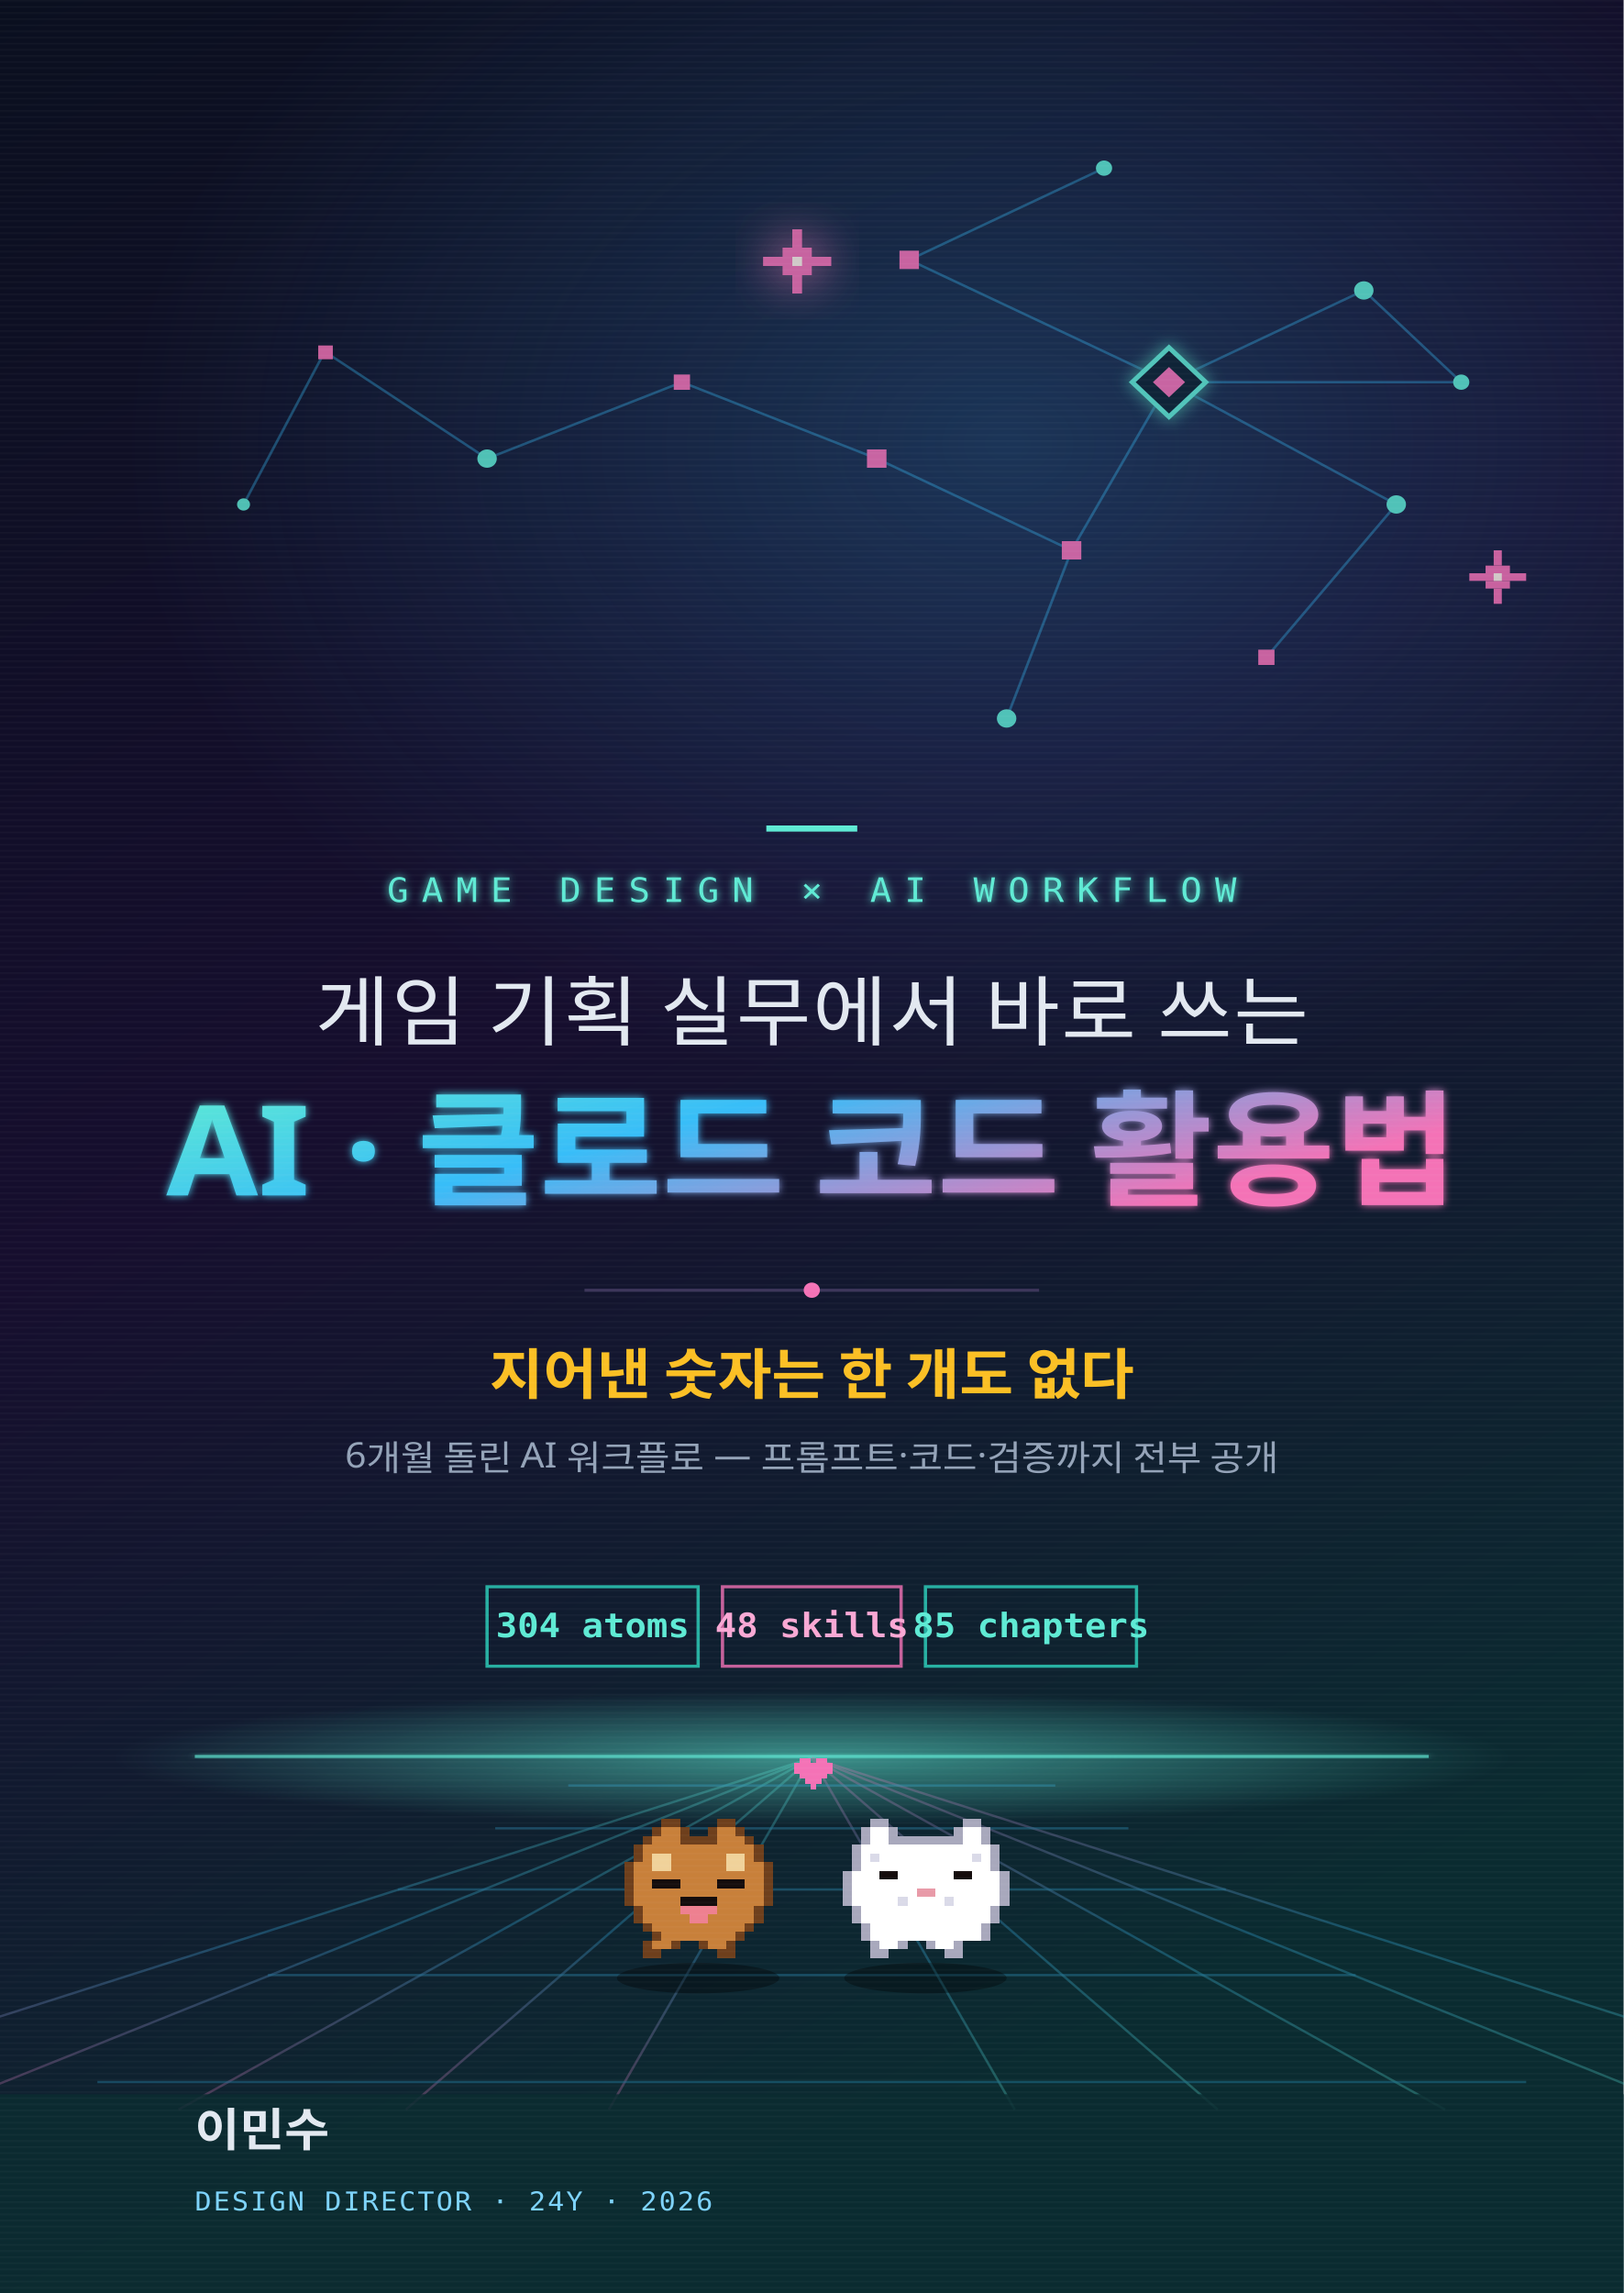
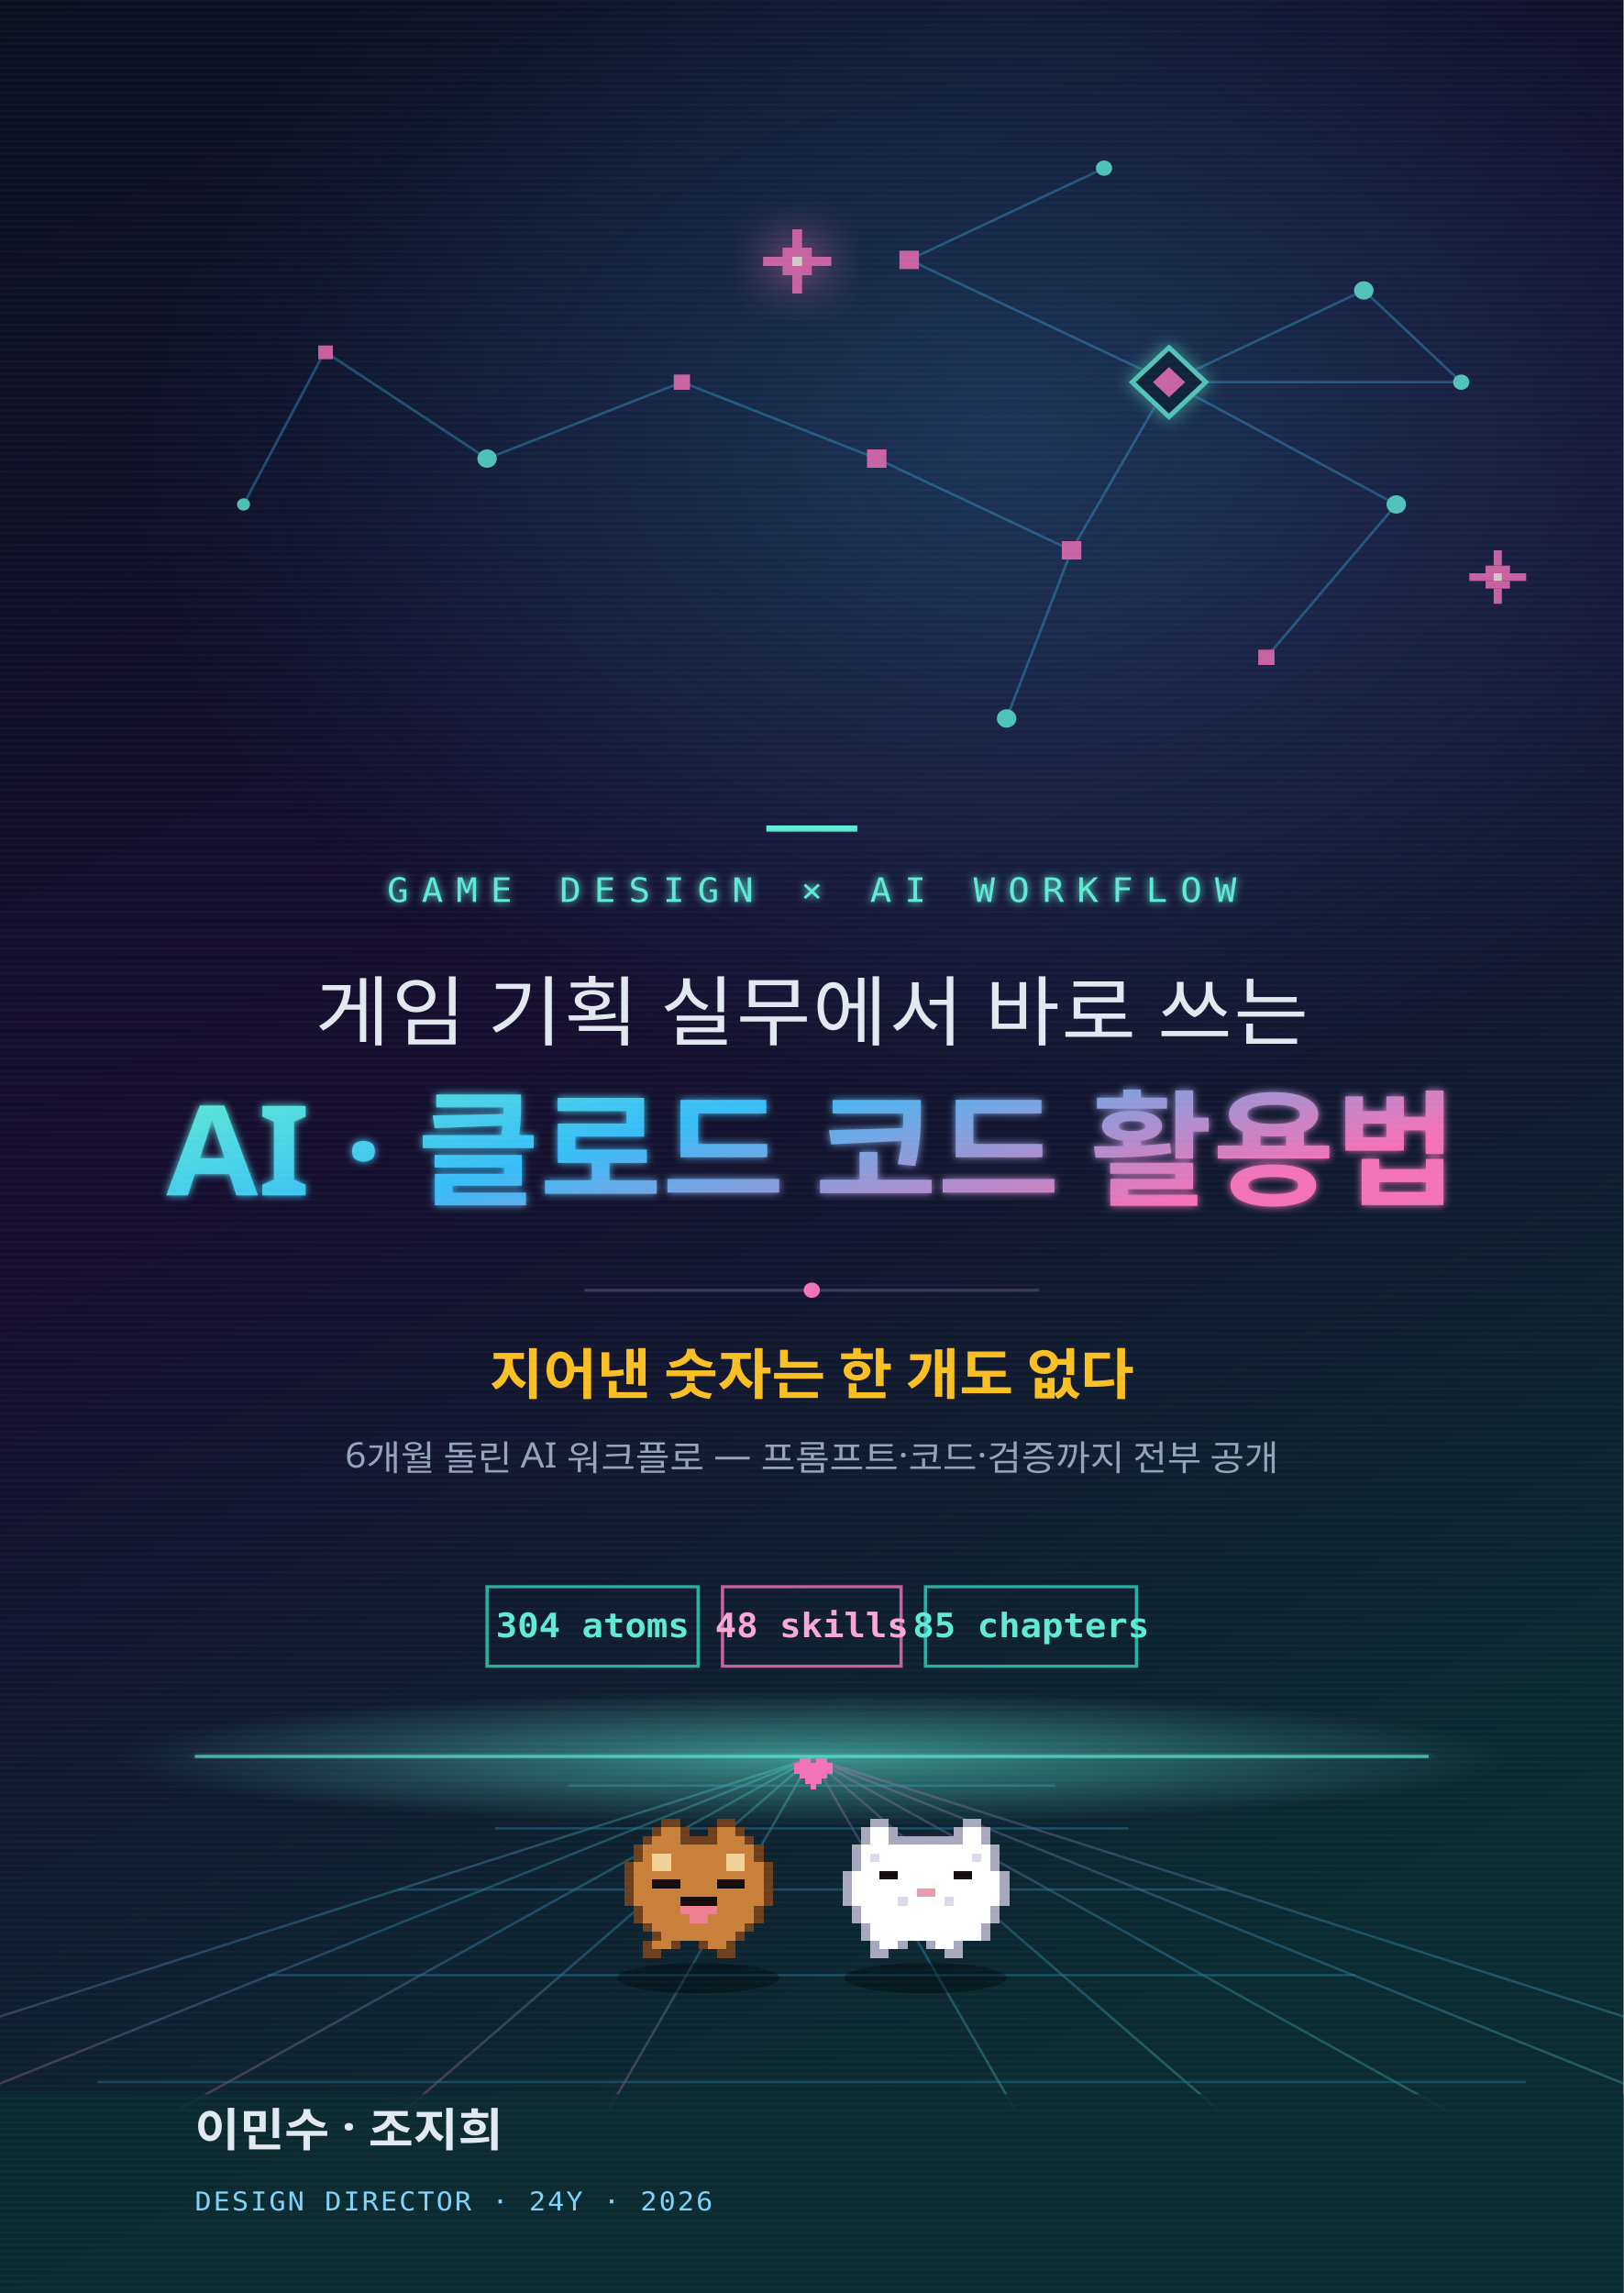
<svg xmlns="http://www.w3.org/2000/svg" viewBox="0 0 1000 1412" width="1000" height="1412" font-family="'Noto Sans KR','Malgun Gothic',sans-serif">
  <defs>
    <linearGradient id="rBg" x1="0" y1="0" x2="0.35" y2="1">
      <stop offset="0" stop-color="#0a0f1f" />
      <stop offset="0.5" stop-color="#160e2e" />
      <stop offset="1" stop-color="#0a2b30" />
    </linearGradient>
    <linearGradient id="rTitle" x1="0" y1="0" x2="1" y2="0.35">
      <stop offset="0" stop-color="#5eead4" />
      <stop offset="0.45" stop-color="#38bdf8" />
      <stop offset="1" stop-color="#f472b6" />
    </linearGradient>
    <linearGradient id="rFloor" x1="0" y1="0" x2="1" y2="0">
      <stop offset="0" stop-color="#f472b6" />
      <stop offset="0.5" stop-color="#38bdf8" />
      <stop offset="1" stop-color="#5eead4" />
    </linearGradient>
    <radialGradient id="rHalo" cx="0.5" cy="0.5" r="0.5">
      <stop offset="0" stop-color="#38bdf8" stop-opacity="0.22" />
      <stop offset="1" stop-color="#38bdf8" stop-opacity="0" />
    </radialGradient>
    <radialGradient id="rHorizon" cx="0.5" cy="0.5" r="0.5">
      <stop offset="0" stop-color="#5eead4" stop-opacity="0.55" />
      <stop offset="1" stop-color="#5eead4" stop-opacity="0" />
    </radialGradient>
    <filter id="rGlow" x="-70%" y="-70%" width="240%" height="240%">
      <feGaussianBlur stdDeviation="5" result="b" />
      <feMerge>
        <feMergeNode in="b" />
        <feMergeNode in="SourceGraphic" />
      </feMerge>
    </filter>
    <filter id="rGlowSoft" x="-40%" y="-40%" width="180%" height="180%">
      <feGaussianBlur stdDeviation="2.5" result="b" />
      <feMerge>
        <feMergeNode in="b" />
        <feMergeNode in="SourceGraphic" />
      </feMerge>
    </filter>
    <pattern id="rScan" width="4" height="4" patternUnits="userSpaceOnUse">
      <rect width="4" height="1" fill="#ffffff" opacity="0.03" />
    </pattern>
    <g id="r-spark" fill="#f472b6">
      <rect x="3" y="0" width="1" height="2" />
      <rect x="2" y="2" width="3" height="1" />
      <rect x="0" y="3" width="7" height="1" />
      <rect x="2" y="4" width="3" height="1" />
      <rect x="3" y="5" width="1" height="2" />
      <rect x="3" y="3" width="1" height="1" fill="#fff1e8" />
    </g>
    <g id="px-gomi">
      <rect x="5" y="1" width="2" height="1" fill="#6e3f1c" />
      <rect x="11" y="1" width="2" height="1" fill="#6e3f1c" />
      <rect x="4" y="2" width="1" height="1" fill="#6e3f1c" />
      <rect x="5" y="2" width="2" height="1" fill="#c8803a" />
      <rect x="7" y="2" width="1" height="1" fill="#6e3f1c" />
      <rect x="10" y="2" width="1" height="1" fill="#6e3f1c" />
      <rect x="11" y="2" width="2" height="1" fill="#c8803a" />
      <rect x="13" y="2" width="1" height="1" fill="#6e3f1c" />
      <rect x="3" y="3" width="1" height="1" fill="#6e3f1c" />
      <rect x="4" y="3" width="3" height="1" fill="#c8803a" />
      <rect x="7" y="3" width="4" height="1" fill="#6e3f1c" />
      <rect x="11" y="3" width="3" height="1" fill="#c8803a" />
      <rect x="14" y="3" width="1" height="1" fill="#6e3f1c" />
      <rect x="2" y="4" width="1" height="1" fill="#6e3f1c" />
      <rect x="3" y="4" width="12" height="1" fill="#c8803a" />
      <rect x="15" y="4" width="1" height="1" fill="#6e3f1c" />
      <rect x="2" y="5" width="1" height="1" fill="#6e3f1c" />
      <rect x="3" y="5" width="1" height="1" fill="#c8803a" />
      <rect x="4" y="5" width="2" height="1" fill="#f0d29a" />
      <rect x="6" y="5" width="6" height="1" fill="#c8803a" />
      <rect x="12" y="5" width="2" height="1" fill="#f0d29a" />
      <rect x="14" y="5" width="1" height="1" fill="#c8803a" />
      <rect x="15" y="5" width="1" height="1" fill="#6e3f1c" />
      <rect x="1" y="6" width="1" height="1" fill="#6e3f1c" />
      <rect x="2" y="6" width="2" height="1" fill="#c8803a" />
      <rect x="4" y="6" width="2" height="1" fill="#f0d29a" />
      <rect x="6" y="6" width="6" height="1" fill="#c8803a" />
      <rect x="12" y="6" width="2" height="1" fill="#f0d29a" />
      <rect x="14" y="6" width="2" height="1" fill="#c8803a" />
      <rect x="16" y="6" width="1" height="1" fill="#6e3f1c" />
      <rect x="1" y="7" width="1" height="1" fill="#6e3f1c" />
      <rect x="2" y="7" width="14" height="1" fill="#c8803a" />
      <rect x="16" y="7" width="1" height="1" fill="#6e3f1c" />
      <rect x="1" y="8" width="1" height="1" fill="#6e3f1c" />
      <rect x="2" y="8" width="2" height="1" fill="#c8803a" />
      <rect x="4" y="8" width="3" height="1" fill="#140c0c" />
      <rect x="7" y="8" width="4" height="1" fill="#c8803a" />
      <rect x="11" y="8" width="3" height="1" fill="#140c0c" />
      <rect x="14" y="8" width="2" height="1" fill="#c8803a" />
      <rect x="16" y="8" width="1" height="1" fill="#6e3f1c" />
      <rect x="1" y="9" width="1" height="1" fill="#6e3f1c" />
      <rect x="2" y="9" width="14" height="1" fill="#c8803a" />
      <rect x="16" y="9" width="1" height="1" fill="#6e3f1c" />
      <rect x="1" y="10" width="1" height="1" fill="#6e3f1c" />
      <rect x="2" y="10" width="5" height="1" fill="#c8803a" />
      <rect x="7" y="10" width="4" height="1" fill="#140c0c" />
      <rect x="11" y="10" width="5" height="1" fill="#c8803a" />
      <rect x="16" y="10" width="1" height="1" fill="#6e3f1c" />
      <rect x="2" y="11" width="1" height="1" fill="#6e3f1c" />
      <rect x="3" y="11" width="4" height="1" fill="#c8803a" />
      <rect x="7" y="11" width="4" height="1" fill="#ee8090" />
      <rect x="11" y="11" width="4" height="1" fill="#c8803a" />
      <rect x="15" y="11" width="1" height="1" fill="#6e3f1c" />
      <rect x="2" y="12" width="1" height="1" fill="#6e3f1c" />
      <rect x="3" y="12" width="5" height="1" fill="#c8803a" />
      <rect x="8" y="12" width="2" height="1" fill="#ee8090" />
      <rect x="10" y="12" width="5" height="1" fill="#c8803a" />
      <rect x="15" y="12" width="1" height="1" fill="#6e3f1c" />
      <rect x="3" y="13" width="1" height="1" fill="#6e3f1c" />
      <rect x="4" y="13" width="10" height="1" fill="#c8803a" />
      <rect x="14" y="13" width="1" height="1" fill="#6e3f1c" />
      <rect x="4" y="14" width="1" height="1" fill="#6e3f1c" />
      <rect x="5" y="14" width="8" height="1" fill="#c8803a" />
      <rect x="13" y="14" width="1" height="1" fill="#6e3f1c" />
      <rect x="3" y="15" width="1" height="1" fill="#6e3f1c" />
      <rect x="4" y="15" width="2" height="1" fill="#c8803a" />
      <rect x="6" y="15" width="1" height="1" fill="#6e3f1c" />
      <rect x="9" y="15" width="1" height="1" fill="#6e3f1c" />
      <rect x="10" y="15" width="2" height="1" fill="#c8803a" />
      <rect x="12" y="15" width="1" height="1" fill="#6e3f1c" />
      <rect x="3" y="16" width="2" height="1" fill="#6e3f1c" />
      <rect x="11" y="16" width="2" height="1" fill="#6e3f1c" />
    </g>
    <g id="px-ggong">
      <rect x="3" y="1" width="2" height="1" fill="#a8a8bc" />
      <rect x="13" y="1" width="2" height="1" fill="#a8a8bc" />
      <rect x="2" y="2" width="1" height="1" fill="#a8a8bc" />
      <rect x="3" y="2" width="2" height="1" fill="#ffffff" />
      <rect x="5" y="2" width="1" height="1" fill="#a8a8bc" />
      <rect x="12" y="2" width="1" height="1" fill="#a8a8bc" />
      <rect x="13" y="2" width="2" height="1" fill="#ffffff" />
      <rect x="15" y="2" width="1" height="1" fill="#a8a8bc" />
      <rect x="2" y="3" width="1" height="1" fill="#a8a8bc" />
      <rect x="3" y="3" width="2" height="1" fill="#ffffff" />
      <rect x="5" y="3" width="8" height="1" fill="#a8a8bc" />
      <rect x="13" y="3" width="2" height="1" fill="#ffffff" />
      <rect x="15" y="3" width="1" height="1" fill="#a8a8bc" />
      <rect x="1" y="4" width="1" height="1" fill="#a8a8bc" />
      <rect x="2" y="4" width="14" height="1" fill="#ffffff" />
      <rect x="16" y="4" width="1" height="1" fill="#a8a8bc" />
      <rect x="1" y="5" width="1" height="1" fill="#a8a8bc" />
      <rect x="2" y="5" width="1" height="1" fill="#ffffff" />
      <rect x="3" y="5" width="1" height="1" fill="#dadae8" />
      <rect x="4" y="5" width="10" height="1" fill="#ffffff" />
      <rect x="14" y="5" width="1" height="1" fill="#dadae8" />
      <rect x="15" y="5" width="1" height="1" fill="#ffffff" />
      <rect x="16" y="5" width="1" height="1" fill="#a8a8bc" />
      <rect x="1" y="6" width="1" height="1" fill="#a8a8bc" />
      <rect x="2" y="6" width="14" height="1" fill="#ffffff" />
      <rect x="16" y="6" width="1" height="1" fill="#a8a8bc" />
      <rect x="0" y="7" width="1" height="1" fill="#a8a8bc" />
      <rect x="1" y="7" width="3" height="1" fill="#ffffff" />
      <rect x="4" y="7" width="2" height="1" fill="#140c0c" />
      <rect x="6" y="7" width="6" height="1" fill="#ffffff" />
      <rect x="12" y="7" width="2" height="1" fill="#140c0c" />
      <rect x="14" y="7" width="3" height="1" fill="#ffffff" />
      <rect x="17" y="7" width="1" height="1" fill="#a8a8bc" />
      <rect x="0" y="8" width="1" height="1" fill="#a8a8bc" />
      <rect x="1" y="8" width="16" height="1" fill="#ffffff" />
      <rect x="17" y="8" width="1" height="1" fill="#a8a8bc" />
      <rect x="0" y="9" width="1" height="1" fill="#a8a8bc" />
      <rect x="1" y="9" width="7" height="1" fill="#ffffff" />
      <rect x="8" y="9" width="2" height="1" fill="#e89aa8" />
      <rect x="10" y="9" width="7" height="1" fill="#ffffff" />
      <rect x="17" y="9" width="1" height="1" fill="#a8a8bc" />
      <rect x="0" y="10" width="1" height="1" fill="#a8a8bc" />
      <rect x="1" y="10" width="5" height="1" fill="#ffffff" />
      <rect x="6" y="10" width="1" height="1" fill="#dadae8" />
      <rect x="7" y="10" width="4" height="1" fill="#ffffff" />
      <rect x="11" y="10" width="1" height="1" fill="#dadae8" />
      <rect x="12" y="10" width="5" height="1" fill="#ffffff" />
      <rect x="17" y="10" width="1" height="1" fill="#a8a8bc" />
      <rect x="1" y="11" width="1" height="1" fill="#a8a8bc" />
      <rect x="2" y="11" width="14" height="1" fill="#ffffff" />
      <rect x="16" y="11" width="1" height="1" fill="#a8a8bc" />
      <rect x="1" y="12" width="1" height="1" fill="#a8a8bc" />
      <rect x="2" y="12" width="14" height="1" fill="#ffffff" />
      <rect x="16" y="12" width="1" height="1" fill="#a8a8bc" />
      <rect x="2" y="13" width="1" height="1" fill="#a8a8bc" />
      <rect x="3" y="13" width="12" height="1" fill="#ffffff" />
      <rect x="15" y="13" width="1" height="1" fill="#a8a8bc" />
      <rect x="2" y="14" width="1" height="1" fill="#a8a8bc" />
      <rect x="3" y="14" width="12" height="1" fill="#ffffff" />
      <rect x="15" y="14" width="1" height="1" fill="#a8a8bc" />
      <rect x="3" y="15" width="1" height="1" fill="#a8a8bc" />
      <rect x="4" y="15" width="2" height="1" fill="#ffffff" />
      <rect x="6" y="15" width="1" height="1" fill="#a8a8bc" />
      <rect x="9" y="15" width="1" height="1" fill="#a8a8bc" />
      <rect x="10" y="15" width="2" height="1" fill="#ffffff" />
      <rect x="12" y="15" width="1" height="1" fill="#a8a8bc" />
      <rect x="3" y="16" width="2" height="1" fill="#a8a8bc" />
      <rect x="11" y="16" width="2" height="1" fill="#a8a8bc" />
    </g>
  </defs>
  <g transform="scale(1,0.94133)">
    <rect width="1000" height="1500" fill="url(#rBg)" />
    <ellipse cx="620" cy="290" rx="540" ry="430" fill="url(#rHalo)" />
    <g opacity="0.8">
      <g stroke="#38bdf8" stroke-width="1.6" opacity="0.42" fill="none">
        <path d="M720,250 L560,170" />
        <path d="M720,250 L840,190" />
        <path d="M720,250 L660,360" />
        <path d="M720,250 L860,330" />
        <path d="M720,250 L900,250" />
        <path d="M560,170 L680,110" />
        <path d="M660,360 L540,300" />
        <path d="M660,360 L620,470" />
        <path d="M840,190 L900,250" />
        <path d="M860,330 L780,430" />
        <path d="M540,300 L420,250" />
        <path d="M420,250 L300,300" />
        <path d="M300,300 L200,230" />
        <path d="M200,230 L150,330" />
      </g>
      <g fill="#5eead4">
        <circle cx="840" cy="190" r="6" />
        <circle cx="860" cy="330" r="6" />
        <circle cx="900" cy="250" r="5" />
        <circle cx="680" cy="110" r="5" />
        <circle cx="620" cy="470" r="6" />
        <circle cx="300" cy="300" r="6" />
        <circle cx="150" cy="330" r="4" />
      </g>
      <g fill="#f472b6">
        <rect x="554" y="164" width="12" height="12" />
        <rect x="654" y="354" width="12" height="12" />
        <rect x="534" y="294" width="12" height="12" />
        <rect x="775" y="425" width="10" height="10" />
        <rect x="415" y="245" width="10" height="10" />
        <rect x="196" y="226" width="9" height="9" />
      </g>
      <g filter="url(#rGlow)">
        <rect x="704" y="234" width="32" height="32" transform="rotate(45 720 250)" fill="#0e2233" stroke="#5eead4" stroke-width="3" />
      </g>
      <rect x="713" y="243" width="14" height="14" transform="rotate(45 720 250)" fill="#f472b6" />
      <use href="#r-spark" transform="translate(470,150) scale(6)" filter="url(#rGlowSoft)" />
      <use href="#r-spark" transform="translate(905,360) scale(5)" />
    </g>
    <rect x="472" y="540" width="56" height="4" fill="#5eead4" />
    <text x="500" y="590" text-anchor="middle" font-family="Consolas,Menlo,monospace" font-size="22" letter-spacing="8" fill="#5eead4" filter="url(#rGlowSoft)">GAME DESIGN × AI WORKFLOW</text>
    <text x="500" y="680" text-anchor="middle" font-size="50" font-weight="300" fill="#e2e8f0" letter-spacing="1">게임 기획 실무에서 바로 쓰는</text>
    <text x="500" y="782" text-anchor="middle" font-size="82" font-weight="800" fill="url(#rTitle)" filter="url(#rGlowSoft)">AI · 클로드 코드 활용법</text>
    <line x1="360" y1="844" x2="640" y2="844" stroke="#3a3358" stroke-width="2" />
    <circle cx="500" cy="844" r="5" fill="#f472b6" />
    <text x="500" y="912" text-anchor="middle" font-size="36" font-weight="600" fill="#fbbf24">지어낸 숫자는 한 개도 없다</text>
    <text x="500" y="960" text-anchor="middle" font-size="23" fill="#94a3b8">6개월 돌린 AI 워크플로 — 프롬프트·코드·검증까지 전부 공개</text>
    <g text-anchor="middle" font-family="Consolas,Menlo,monospace" font-size="22" font-weight="600">
      <rect x="300" y="1038" width="130" height="52" fill="none" stroke="#2dd4bf" stroke-width="2" opacity="0.8" />
      <text x="365" y="1071" fill="#5eead4">304 atoms</text>
      <rect x="445" y="1038" width="110" height="52" fill="none" stroke="#f472b6" stroke-width="2" opacity="0.8" />
      <text x="500" y="1071" fill="#f9a8d4">48 skills</text>
      <rect x="570" y="1038" width="130" height="52" fill="none" stroke="#2dd4bf" stroke-width="2" opacity="0.8" />
      <text x="635" y="1071" fill="#5eead4">85 chapters</text>
    </g>
    <ellipse cx="500" cy="1150" rx="430" ry="44" fill="url(#rHorizon)" />
    <rect x="120" y="1148" width="760" height="2" fill="#5eead4" opacity="0.7" filter="url(#rGlowSoft)" />
    <g opacity="0.5">
      <g stroke="url(#rFloor)" stroke-width="1.5" fill="none" opacity="0.55">
        <path d="M-180,1380 L500,1150" />
        <path d="M-40,1380 L500,1150" />
        <path d="M110,1380 L500,1150" />
        <path d="M250,1380 L500,1150" />
        <path d="M375,1380 L500,1150" />
        <path d="M500,1380 L500,1150" />
        <path d="M625,1380 L500,1150" />
        <path d="M750,1380 L500,1150" />
        <path d="M890,1380 L500,1150" />
        <path d="M1040,1380 L500,1150" />
        <path d="M1180,1380 L500,1150" />
      </g>
      <g stroke="#38bdf8" stroke-width="1.5" opacity="0.5">
        <line x1="350" y1="1168" x2="650" y2="1168" />
        <line x1="305" y1="1196" x2="695" y2="1196" />
        <line x1="245" y1="1236" x2="755" y2="1236" />
        <line x1="165" y1="1292" x2="835" y2="1292" />
        <line x1="60" y1="1362" x2="940" y2="1362" />
      </g>
    </g>
    <rect x="0" y="1370" width="1000" height="130" fill="#0a2b30" opacity="0.85" />
-     <text x="120" y="1404" font-size="30" font-weight="600" fill="#e2e8f0">이민수</text>
+     <text x="120" y="1404" font-size="30" font-weight="600" fill="#e2e8f0">이민수 · 조지희</text>
    <text x="120" y="1446" font-family="Consolas,Menlo,monospace" font-size="17" letter-spacing="1.2" fill="#7dd3fc">DESIGN DIRECTOR · 24Y · 2026</text>
    <g>
      <ellipse cx="430" cy="1294" rx="50" ry="10" fill="#000000" opacity="0.34" />
      <ellipse cx="570" cy="1294" rx="50" ry="10" fill="#000000" opacity="0.34" />
    </g>
    <g shape-rendering="crispEdges">
      <use href="#px-gomi" transform="translate(379,1184) scale(5.7)" />
      <use href="#px-ggong" transform="translate(519,1184) scale(5.7)" />
    </g>
    <g shape-rendering="crispEdges" fill="#f472b6" transform="translate(489,1150) scale(3.4)">
      <rect x="1" y="0" width="2" height="1" />
      <rect x="4" y="0" width="2" height="1" />
      <rect x="0" y="1" width="7" height="2" />
      <rect x="1" y="3" width="5" height="1" />
      <rect x="2" y="4" width="3" height="1" />
      <rect x="3" y="5" width="1" height="1" />
    </g>
    <rect width="1000" height="1500" fill="url(#rScan)" />
  </g>
</svg>
